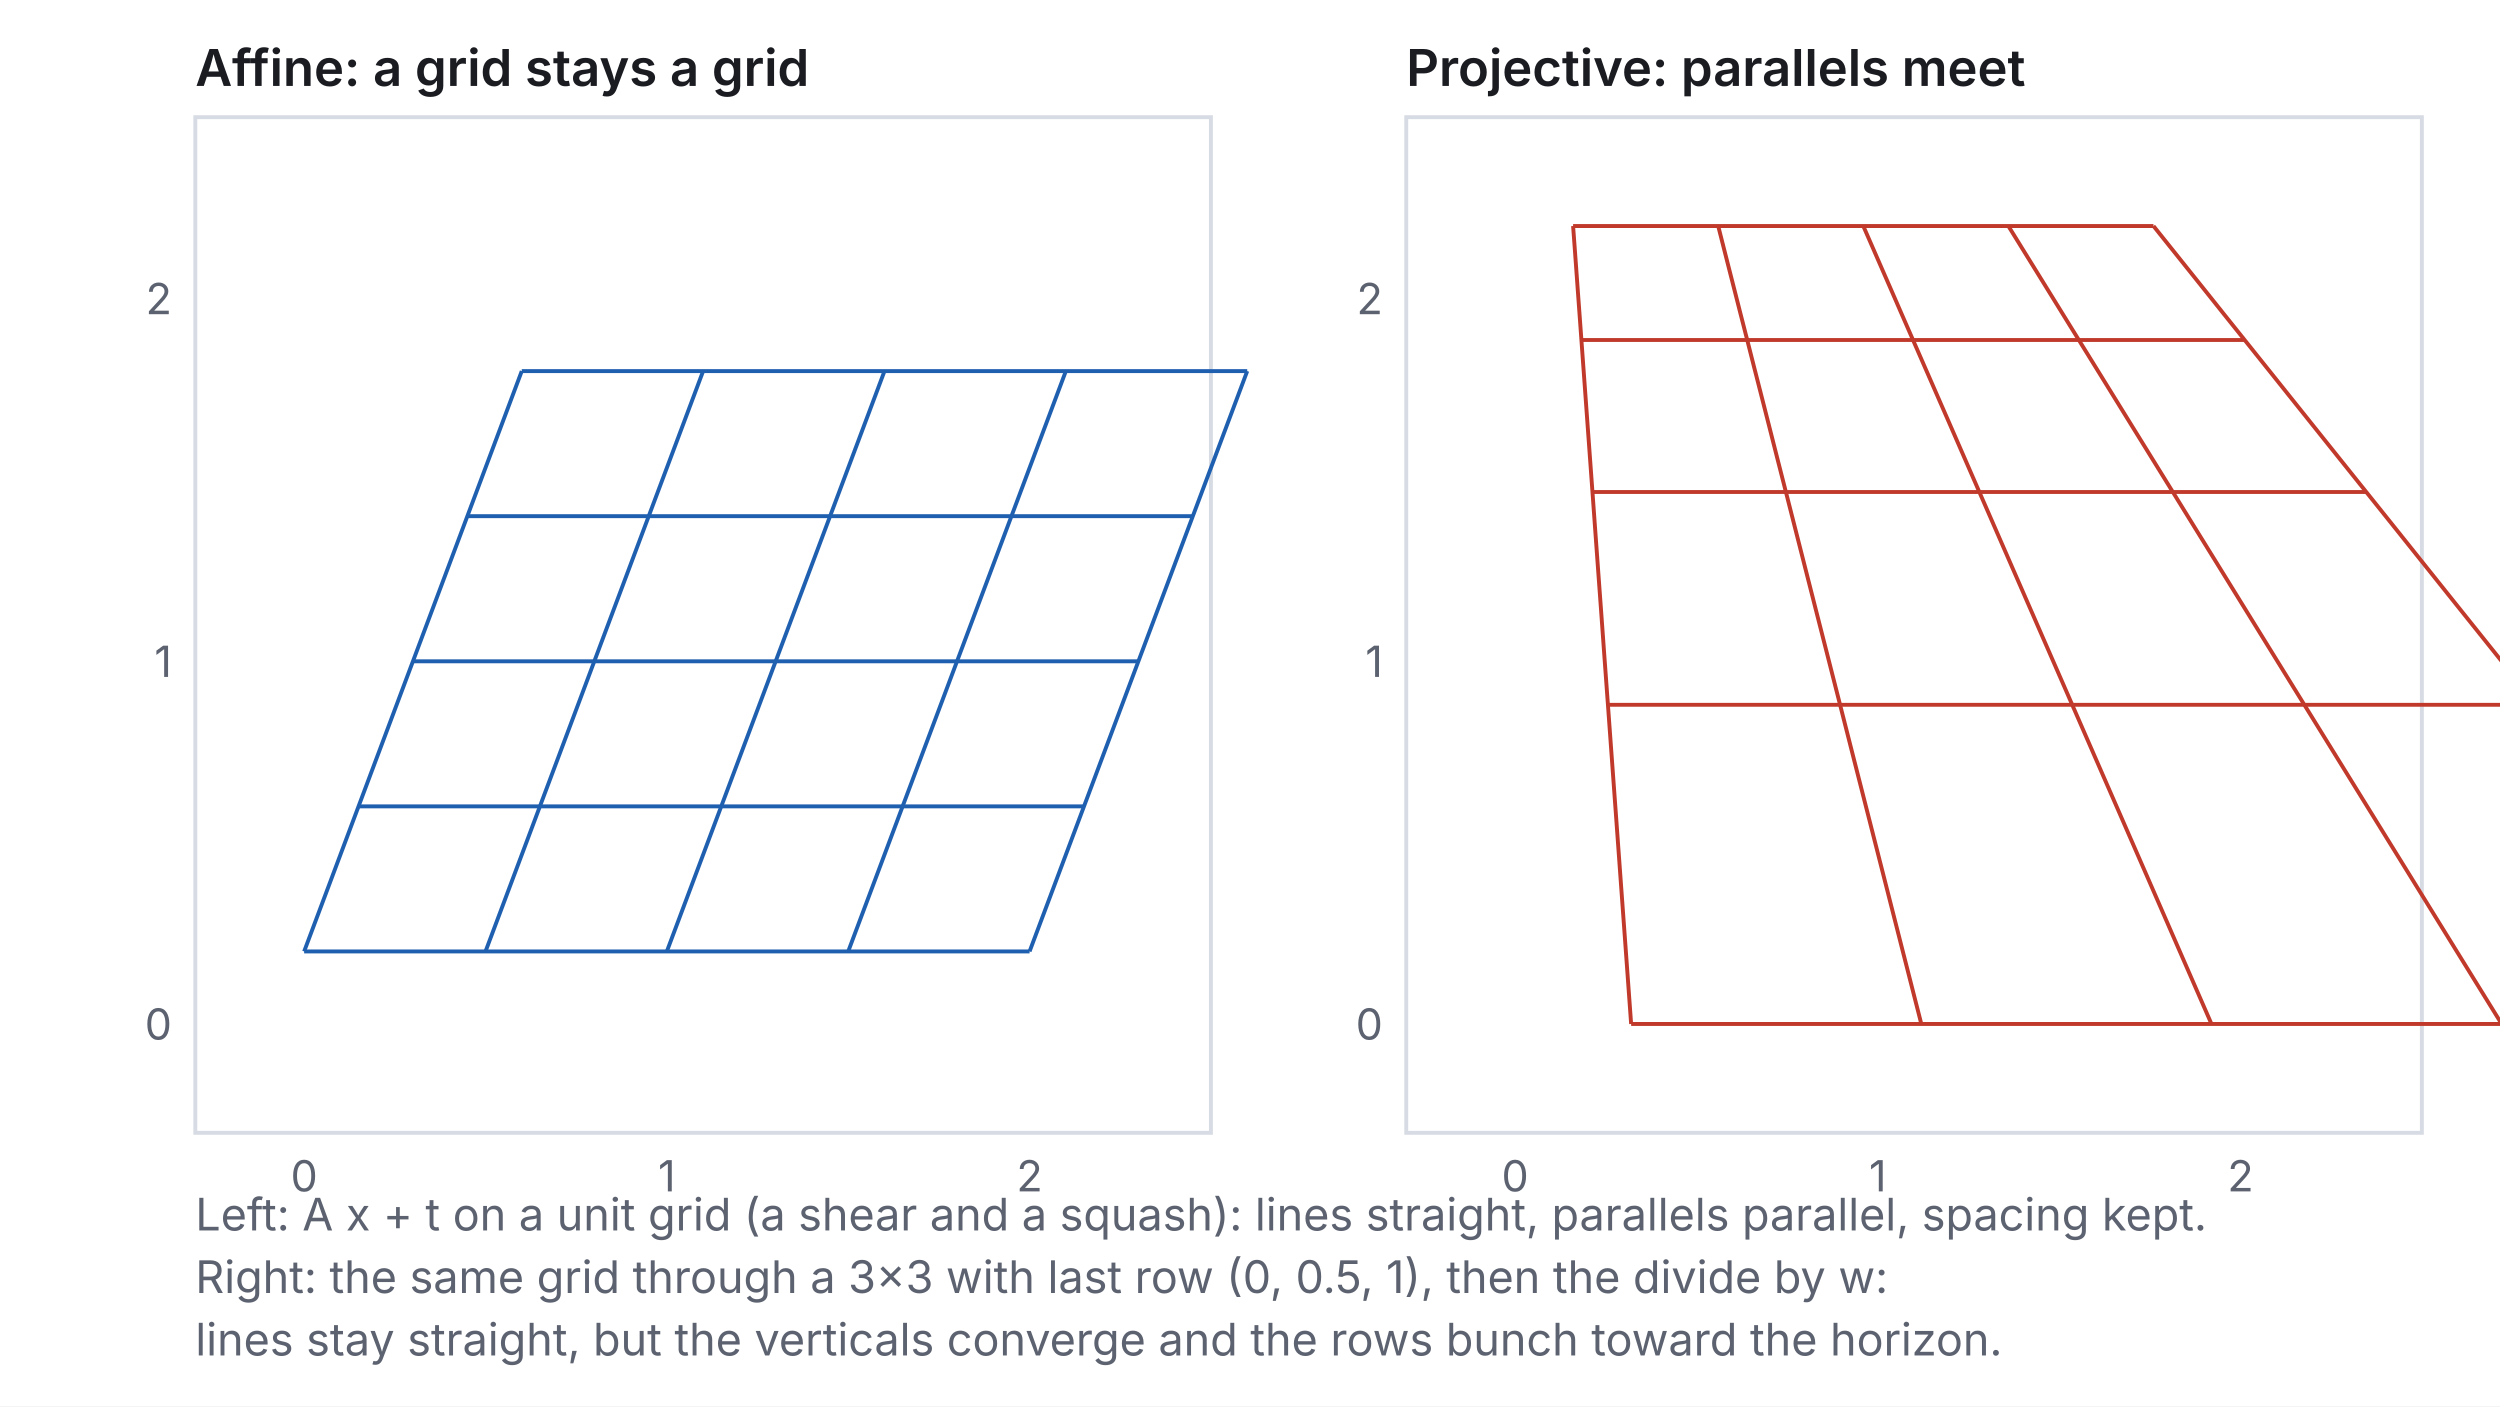
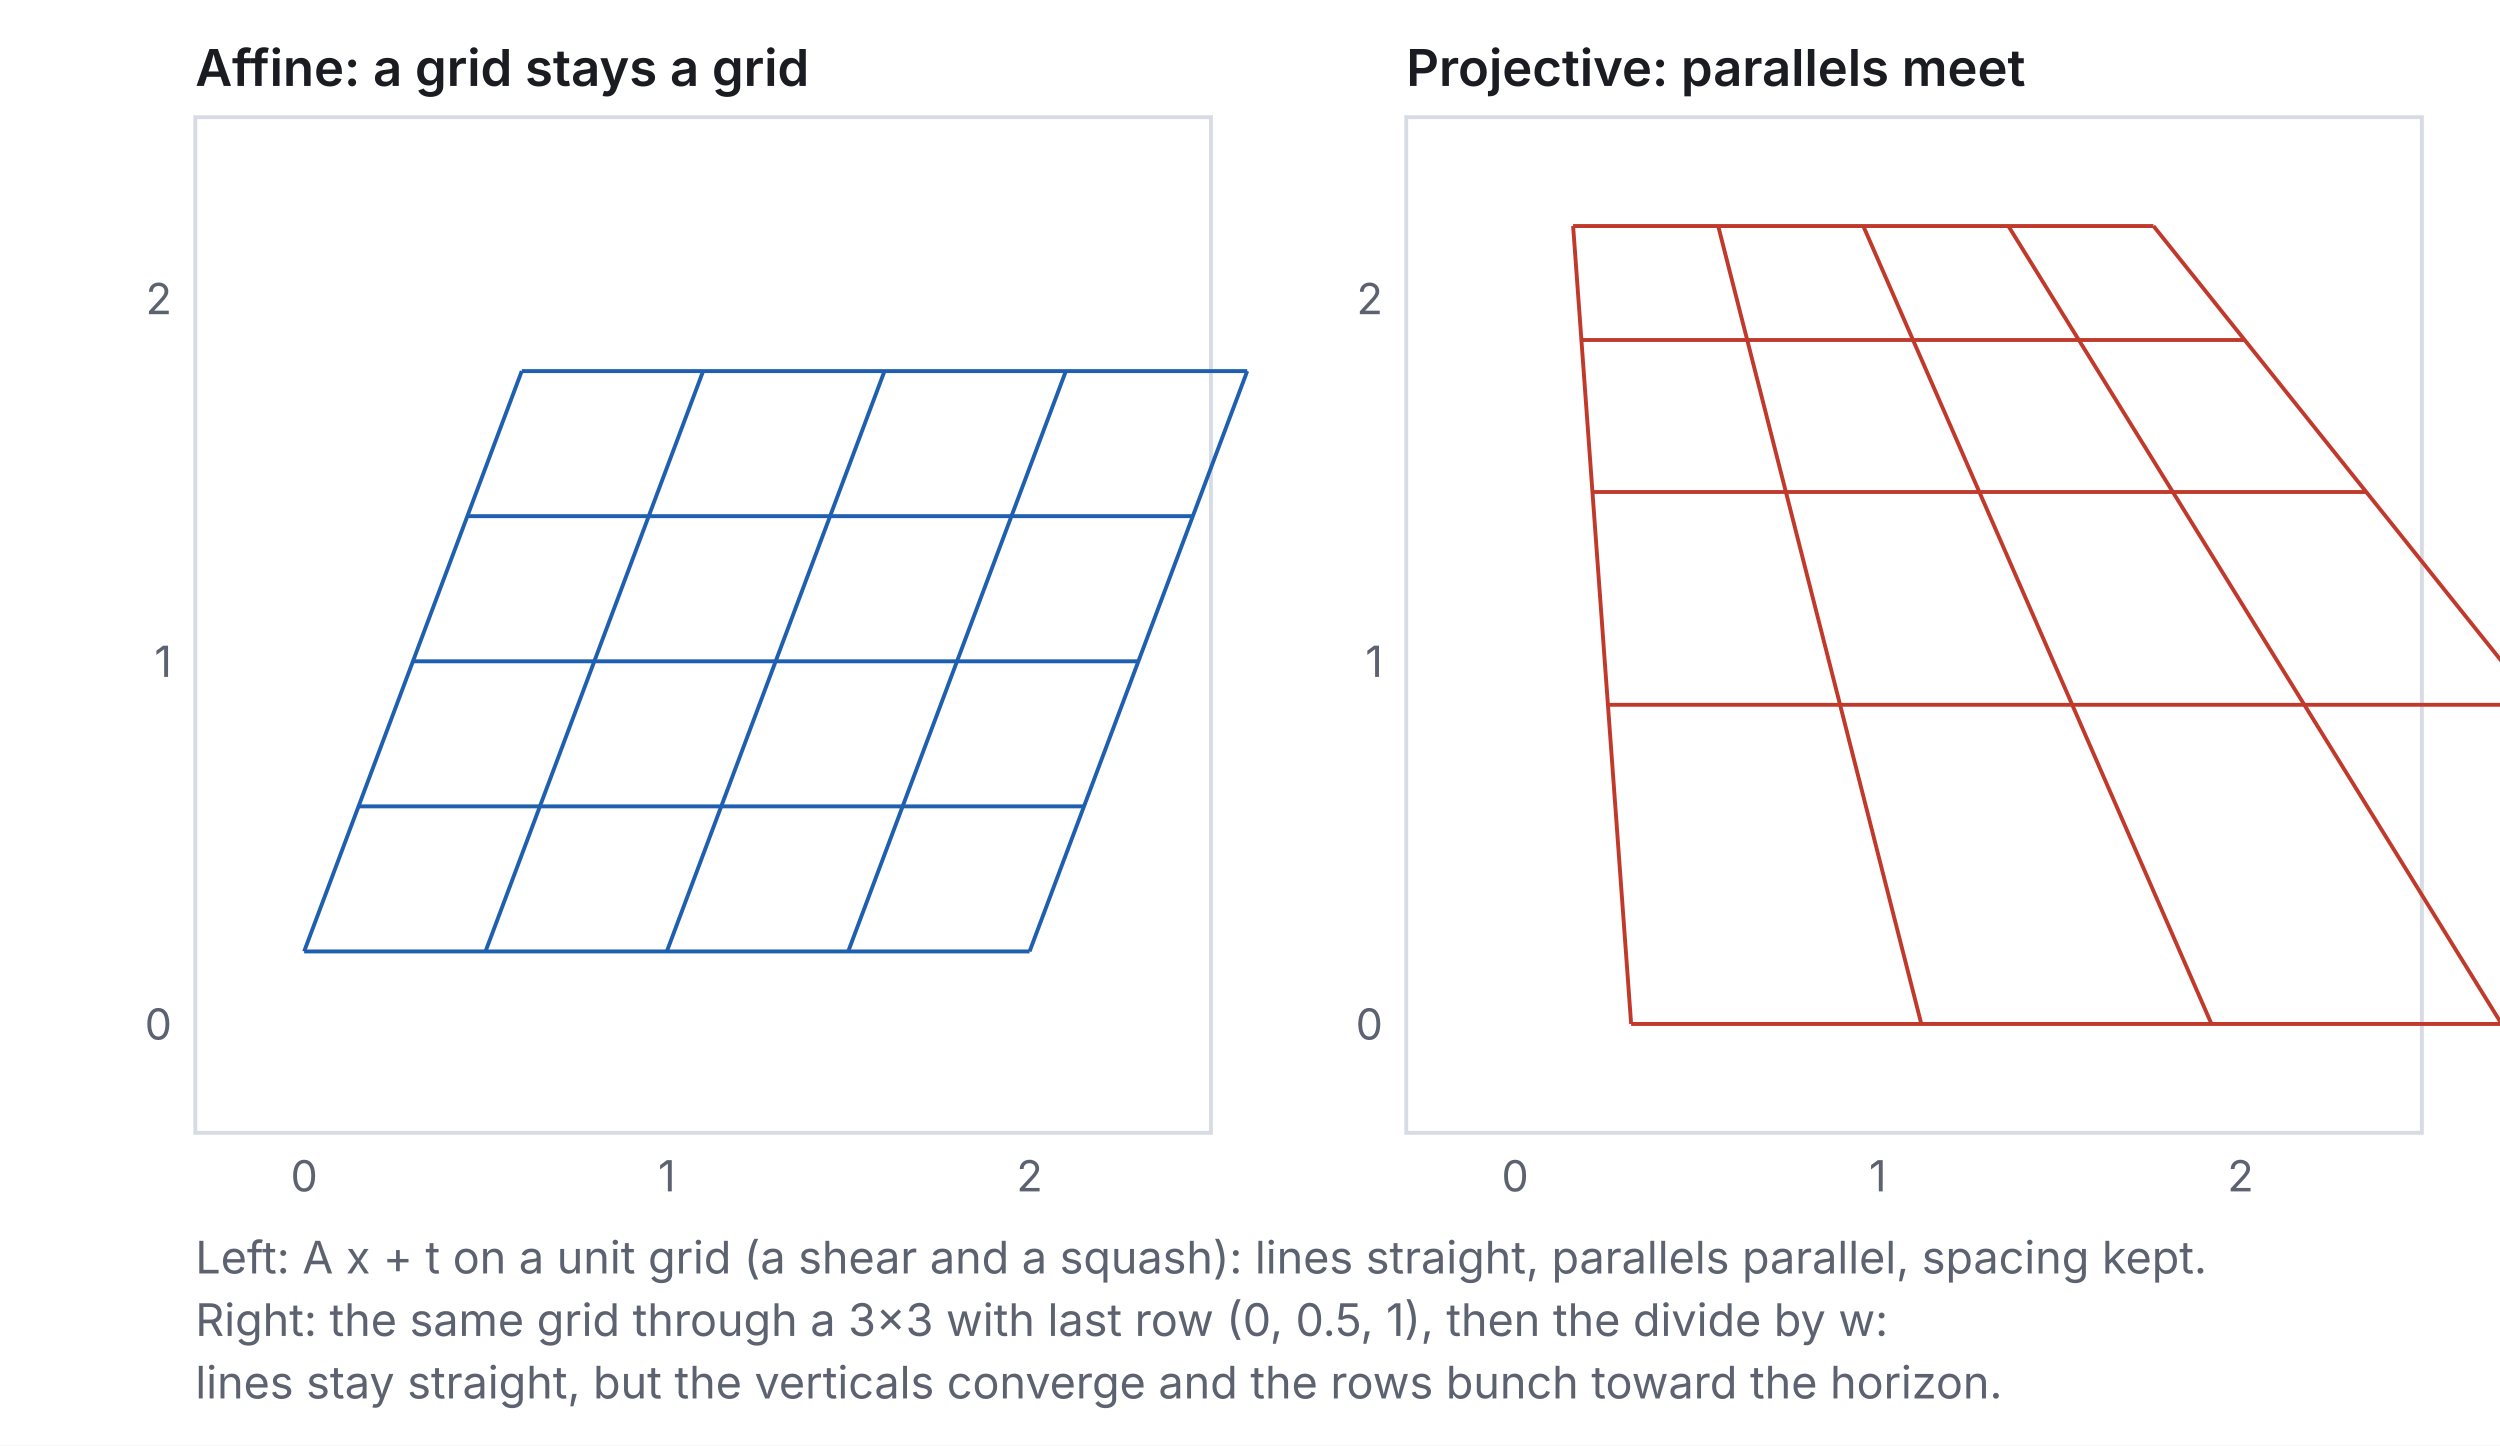
- <svg xmlns="http://www.w3.org/2000/svg" viewBox="0 0 640 360" width="640" height="360" font-family="system-ui, -apple-system, Segoe UI, sans-serif" font-size="12" fill="#1a1c22">
-   <rect width="640" height="360" fill="#ffffff" />
+ <svg xmlns="http://www.w3.org/2000/svg" viewBox="0 0 640 370" width="640" height="370" font-family="system-ui, -apple-system, Segoe UI, sans-serif" font-size="12" fill="#1a1c22">
+   <rect width="640" height="370" fill="#ffffff" />
  <rect x="50" y="30" width="260" height="260" fill="none" stroke="#d7dbe3" />
  <text x="77.86" y="305" text-anchor="middle" fill="#5c6270" font-size="11">0</text>
  <text x="170.71" y="305" text-anchor="middle" fill="#5c6270" font-size="11">1</text>
  <text x="263.57" y="305" text-anchor="middle" fill="#5c6270" font-size="11">2</text>
  <text x="44" y="266.14" text-anchor="end" fill="#5c6270" font-size="11">0</text>
  <text x="44" y="173.29" text-anchor="end" fill="#5c6270" font-size="11">1</text>
  <text x="44" y="80.43" text-anchor="end" fill="#5c6270" font-size="11">2</text>
  <text x="50" y="22" font-weight="600" font-size="13">Affine: a grid stays a grid</text>
  <polyline fill="none" stroke="#1f5fb0" stroke-linejoin="round" stroke-width="1" points="77.86,243.57 263.57,243.57" />
  <polyline fill="none" stroke="#1f5fb0" stroke-linejoin="round" stroke-width="1" points="77.86,243.57 133.57,95" />
  <polyline fill="none" stroke="#1f5fb0" stroke-linejoin="round" stroke-width="1" points="91.79,206.43 277.5,206.43" />
  <polyline fill="none" stroke="#1f5fb0" stroke-linejoin="round" stroke-width="1" points="124.29,243.57 180,95" />
  <polyline fill="none" stroke="#1f5fb0" stroke-linejoin="round" stroke-width="1" points="105.71,169.29 291.43,169.29" />
  <polyline fill="none" stroke="#1f5fb0" stroke-linejoin="round" stroke-width="1" points="170.71,243.57 226.43,95" />
  <polyline fill="none" stroke="#1f5fb0" stroke-linejoin="round" stroke-width="1" points="119.64,132.14 305.36,132.14" />
  <polyline fill="none" stroke="#1f5fb0" stroke-linejoin="round" stroke-width="1" points="217.14,243.57 272.86,95" />
  <polyline fill="none" stroke="#1f5fb0" stroke-linejoin="round" stroke-width="1" points="133.57,95 319.29,95" />
  <polyline fill="none" stroke="#1f5fb0" stroke-linejoin="round" stroke-width="1" points="263.57,243.57 319.29,95" />
  <rect x="360" y="30" width="260" height="260" fill="none" stroke="#d7dbe3" />
  <text x="387.86" y="305" text-anchor="middle" fill="#5c6270" font-size="11">0</text>
  <text x="480.71" y="305" text-anchor="middle" fill="#5c6270" font-size="11">1</text>
  <text x="573.57" y="305" text-anchor="middle" fill="#5c6270" font-size="11">2</text>
  <text x="354" y="266.14" text-anchor="end" fill="#5c6270" font-size="11">0</text>
  <text x="354" y="173.29" text-anchor="end" fill="#5c6270" font-size="11">1</text>
  <text x="354" y="80.43" text-anchor="end" fill="#5c6270" font-size="11">2</text>
  <text x="360" y="22" font-weight="600" font-size="13">Projective: parallels meet</text>
  <polyline fill="none" stroke="#c0392b" stroke-linejoin="round" stroke-width="1" points="417.57,262.14 432.43,262.14 447.29,262.14 462.14,262.14 477,262.14 491.86,262.14 506.71,262.14 521.57,262.14 536.43,262.14 551.29,262.14 566.14,262.14 581,262.14 595.86,262.14 610.71,262.14 625.57,262.14 640.43,262.14 655.29,262.14 670.14,262.14 685,262.14 699.86,262.14 714.71,262.14" />
  <polyline fill="none" stroke="#c0392b" stroke-linejoin="round" stroke-width="1" points="417.57,262.14 416.16,242.69 414.87,225 413.7,208.85 412.62,194.05 411.63,180.43 410.71,167.86 409.87,156.22 409.08,145.41 408.35,135.34 407.67,125.95 407.03,117.17 406.43,108.93 405.87,101.19 405.34,93.91 404.84,87.04 404.37,80.56 403.92,74.42 403.5,68.61 403.1,63.1 402.71,57.86" />
  <polyline fill="none" stroke="#c0392b" stroke-linejoin="round" stroke-width="1" points="411.63,180.43 423.51,180.43 435.4,180.43 447.29,180.43 459.17,180.43 471.06,180.43 482.94,180.43 494.83,180.43 506.71,180.43 518.6,180.43 530.49,180.43 542.37,180.43 554.26,180.43 566.14,180.43 578.03,180.43 589.91,180.43 601.8,180.43 613.69,180.43 625.57,180.43 637.46,180.43 649.34,180.43" />
  <polyline fill="none" stroke="#c0392b" stroke-linejoin="round" stroke-width="1" points="491.86,262.14 486.9,242.69 482.4,225 478.29,208.85 474.52,194.05 471.06,180.43 467.86,167.86 464.89,156.22 462.14,145.41 459.58,135.34 457.19,125.95 454.95,117.17 452.86,108.93 450.89,101.19 449.03,93.91 447.29,87.04 445.63,80.56 444.07,74.42 442.59,68.61 441.19,63.1 439.86,57.86" />
  <polyline fill="none" stroke="#c0392b" stroke-linejoin="round" stroke-width="1" points="407.67,125.95 417.57,125.95 427.48,125.95 437.38,125.95 447.29,125.95 457.19,125.95 467.1,125.95 477,125.95 486.9,125.95 496.81,125.95 506.71,125.95 516.62,125.95 526.52,125.95 536.43,125.95 546.33,125.95 556.24,125.95 566.14,125.95 576.05,125.95 585.95,125.95 595.86,125.95 605.76,125.95" />
  <polyline fill="none" stroke="#c0392b" stroke-linejoin="round" stroke-width="1" points="566.14,262.14 557.65,242.69 549.94,225 542.89,208.85 536.43,194.05 530.49,180.43 525,167.86 519.92,156.22 515.2,145.41 510.81,135.34 506.71,125.95 502.88,117.17 499.29,108.93 495.91,101.19 492.73,93.91 489.73,87.04 486.9,80.56 484.23,74.42 481.69,68.61 479.29,63.1 477,57.86" />
  <polyline fill="none" stroke="#c0392b" stroke-linejoin="round" stroke-width="1" points="404.84,87.04 413.33,87.04 421.82,87.04 430.31,87.04 438.8,87.04 447.29,87.04 455.78,87.04 464.27,87.04 472.76,87.04 481.24,87.04 489.73,87.04 498.22,87.04 506.71,87.04 515.2,87.04 523.69,87.04 532.18,87.04 540.67,87.04 549.16,87.04 557.65,87.04 566.14,87.04 574.63,87.04" />
  <polyline fill="none" stroke="#c0392b" stroke-linejoin="round" stroke-width="1" points="640.43,262.14 628.4,242.69 617.47,225 607.48,208.85 598.33,194.05 589.91,180.43 582.14,167.86 574.95,156.22 568.27,145.41 562.04,135.34 556.24,125.95 550.81,117.17 545.71,108.93 540.93,101.19 536.43,93.91 532.18,87.04 528.17,80.56 524.38,74.42 520.79,68.61 517.38,63.1 514.14,57.86" />
  <polyline fill="none" stroke="#c0392b" stroke-linejoin="round" stroke-width="1" points="402.71,57.86 410.14,57.86 417.57,57.86 425,57.86 432.43,57.86 439.86,57.86 447.29,57.86 454.71,57.86 462.14,57.86 469.57,57.86 477,57.86 484.43,57.86 491.86,57.86 499.29,57.86 506.71,57.86 514.14,57.86 521.57,57.86 529,57.86 536.43,57.86 543.86,57.86 551.29,57.86" />
  <polyline fill="none" stroke="#c0392b" stroke-linejoin="round" stroke-width="1" points="714.71,262.14 699.15,242.69 685,225 672.08,208.85 660.24,194.05 649.34,180.43 639.29,167.86 629.97,156.22 621.33,145.41 613.28,135.34 605.76,125.95 598.73,117.17 592.14,108.93 585.95,101.19 580.13,93.91 574.63,87.04 569.44,80.56 564.54,74.42 559.89,68.61 555.48,63.1 551.29,57.86" />
-   <text x="50" y="315" font-size="11.5" fill="#5c6270">Left: A x + t on a unit grid (a shear and a squash): lines straight, parallels parallel, spacing kept.</text>
-   <text x="50" y="331" font-size="11.5" fill="#5c6270">Right: the same grid through a 3×3 with last row (0, 0.5, 1), then the divide by w:</text>
-   <text x="50" y="347" font-size="11.5" fill="#5c6270">lines stay straight, but the verticals converge and the rows bunch toward the horizon.</text>
+   <text x="50" y="326" font-size="11.5" fill="#5c6270">Left: A x + t on a unit grid (a shear and a squash): lines straight, parallels parallel, spacing kept.</text>
+   <text x="50" y="342" font-size="11.5" fill="#5c6270">Right: the same grid through a 3×3 with last row (0, 0.5, 1), then the divide by w:</text>
+   <text x="50" y="358" font-size="11.5" fill="#5c6270">lines stay straight, but the verticals converge and the rows bunch toward the horizon.</text>
</svg>
